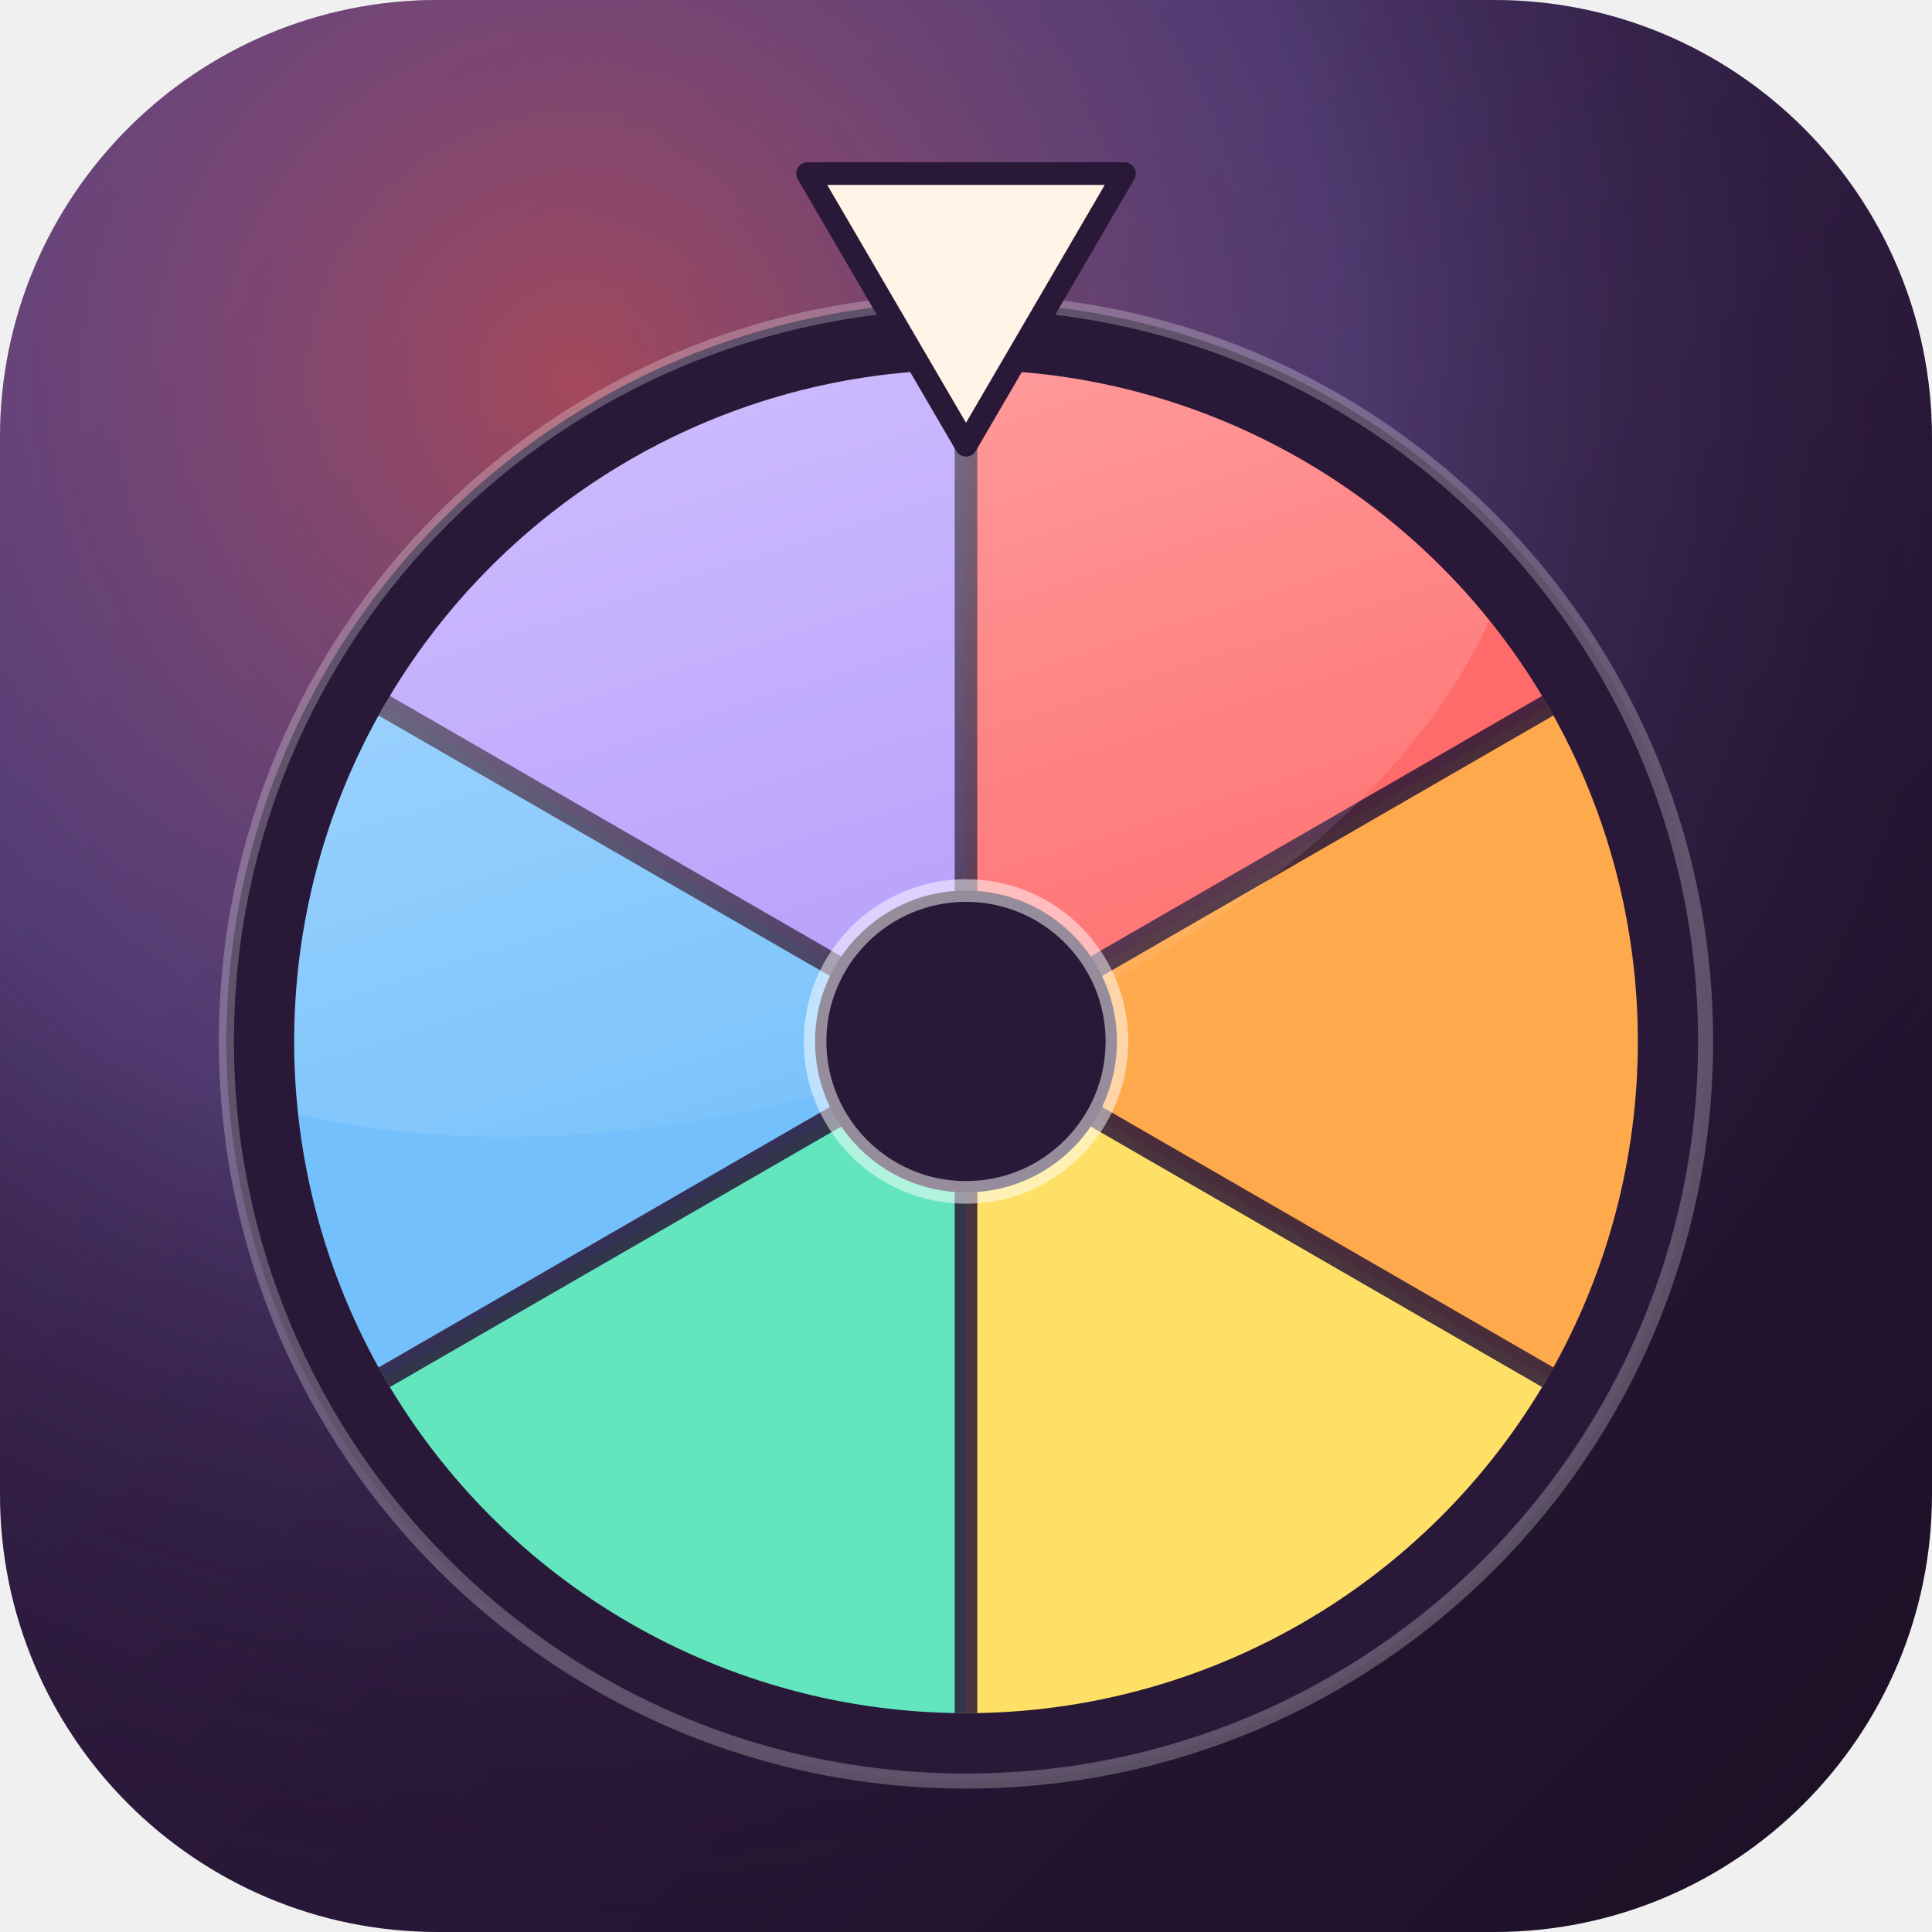
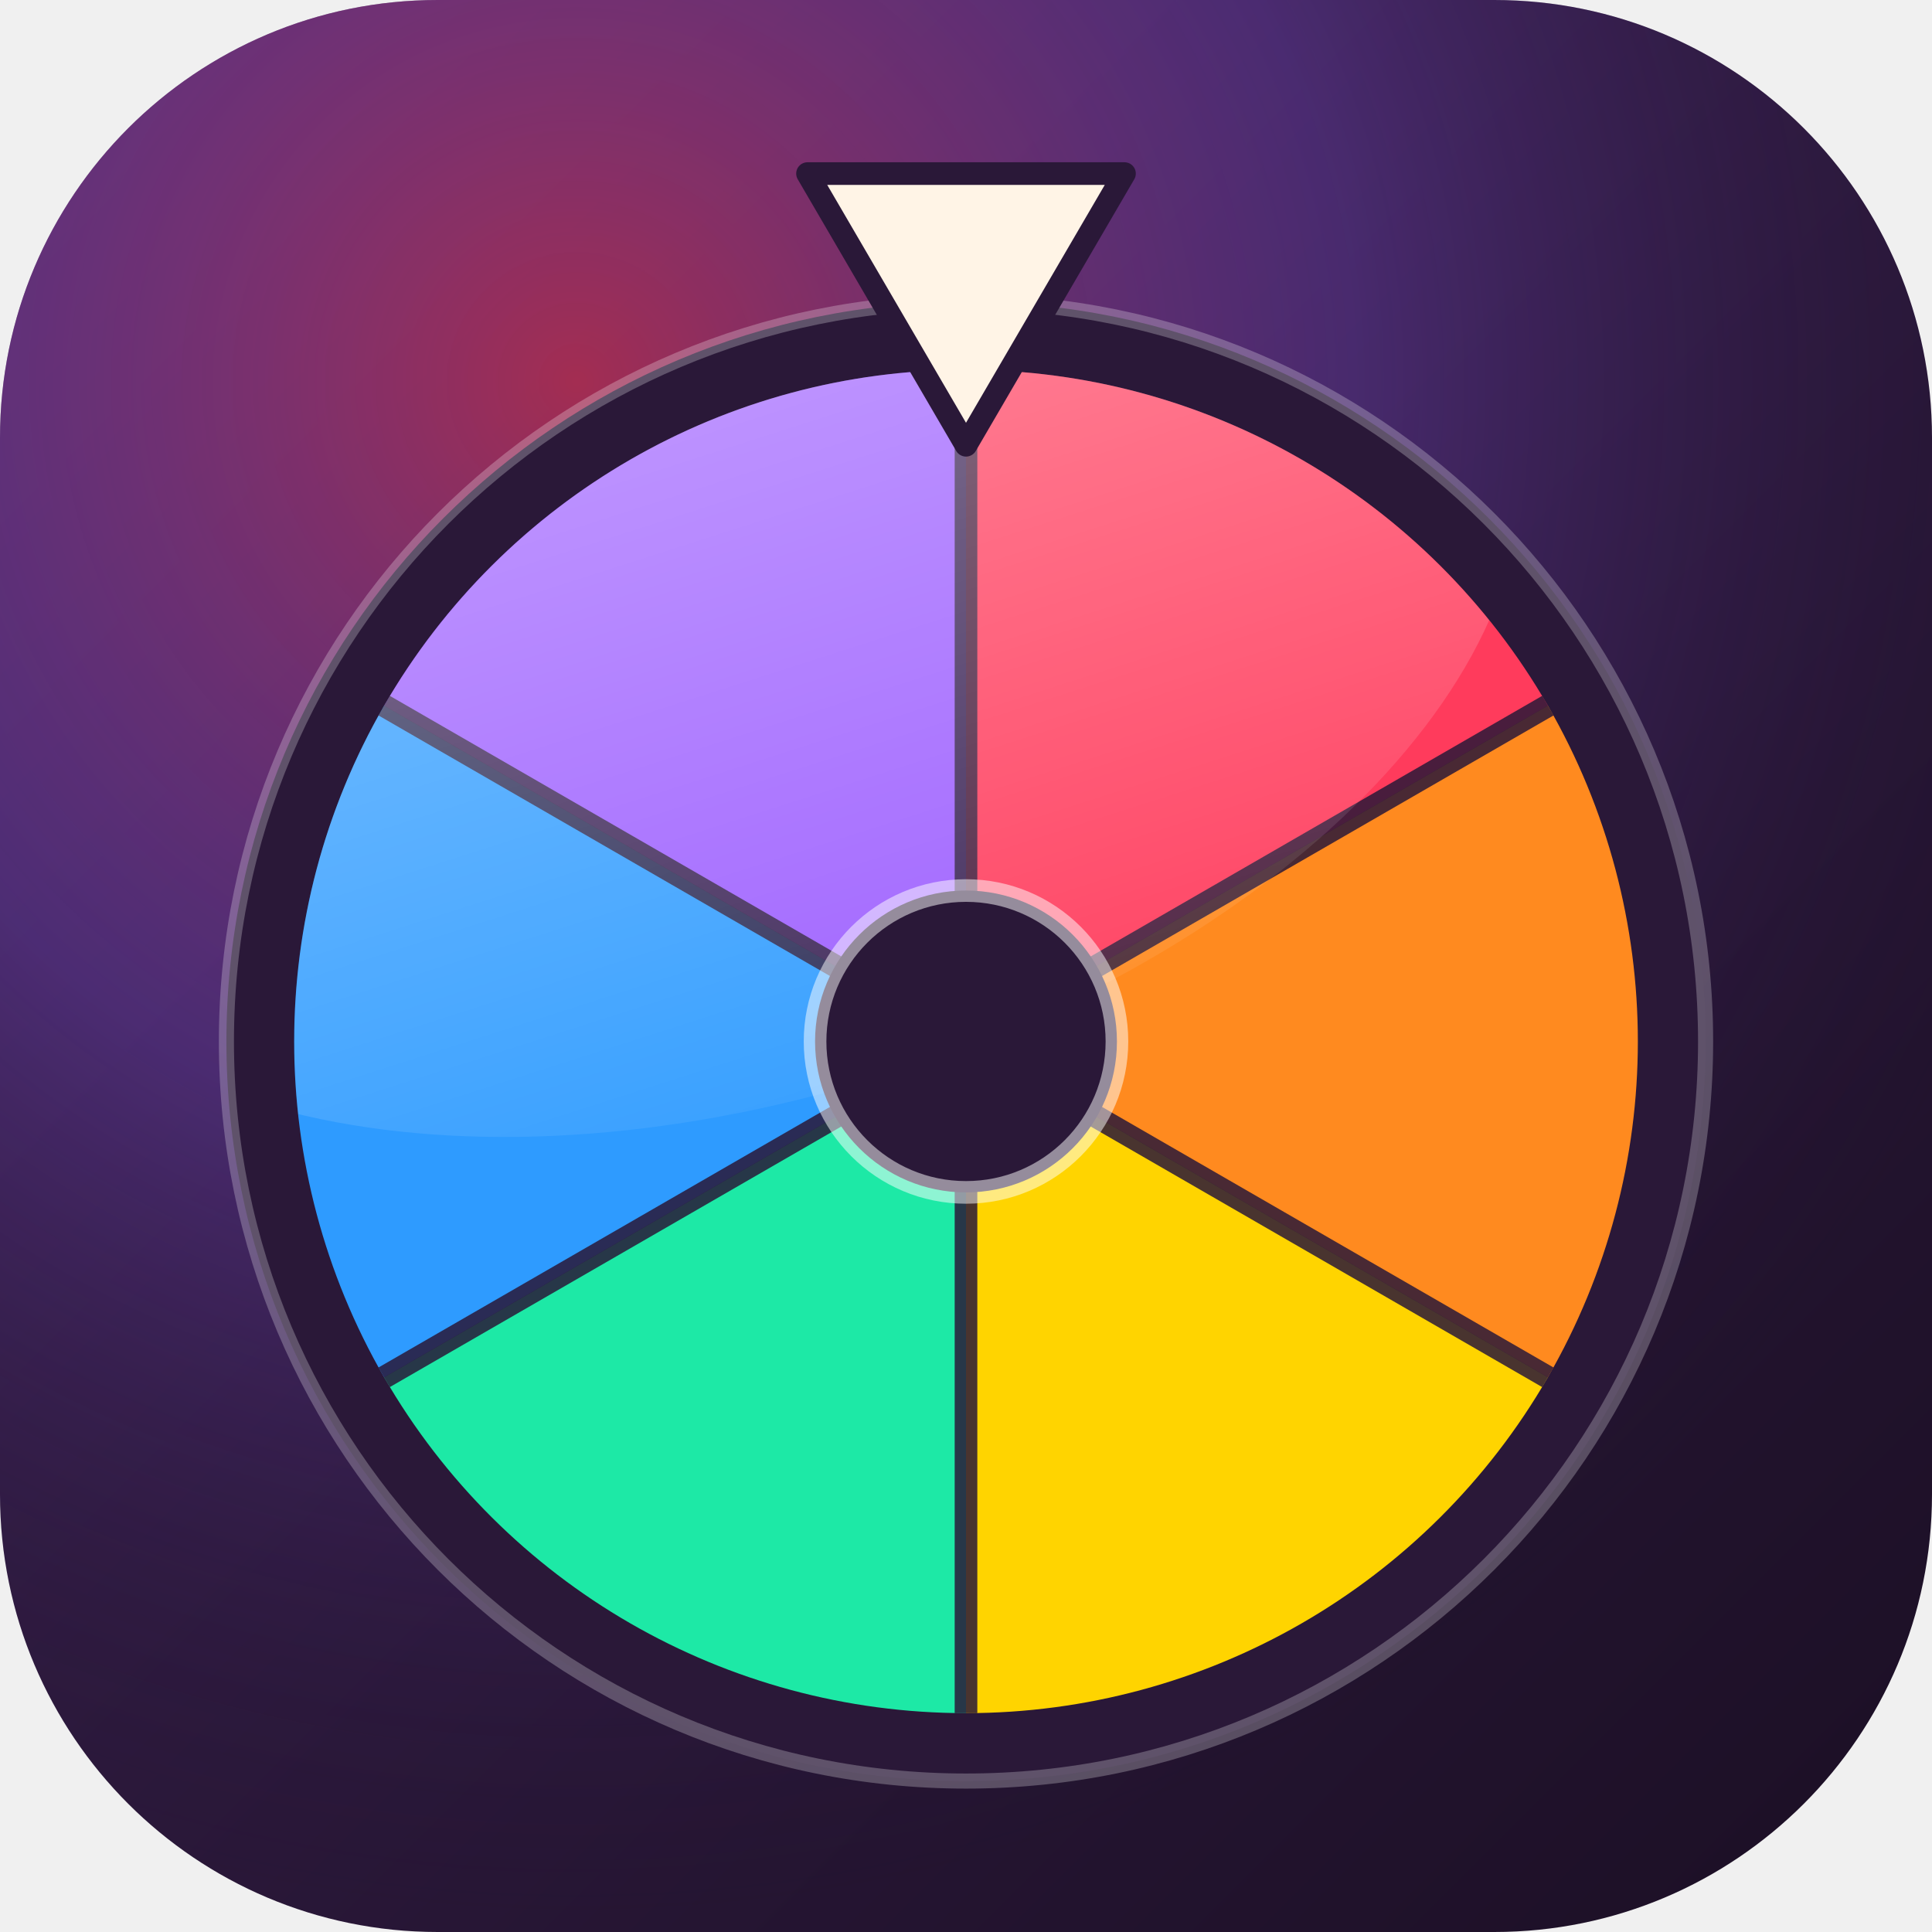
<svg xmlns="http://www.w3.org/2000/svg" viewBox="0 0 512 512">
  <defs>
    <linearGradient id="bg" x1="0" y1="0" x2="1" y2="1">
      <stop offset="0" stop-color="#3A2150" />
      <stop offset="1" stop-color="#1B0F24" />
    </linearGradient>
    <radialGradient id="glow" cx="30%" cy="20%" r="80%">
-       <stop offset="0" stop-color="#FF6B6B" stop-opacity=".55" />
-       <stop offset=".5" stop-color="#B197FC" stop-opacity=".25" />
+       <stop offset="0" stop-color="#FF3B5C" stop-opacity=".55" />
+       <stop offset=".5" stop-color="#9B5CFF" stop-opacity=".25" />
      <stop offset="1" stop-color="#1B0F24" stop-opacity="0" />
    </radialGradient>
    <linearGradient id="frost" x1="0" y1="0" x2="0" y2="1">
      <stop offset="0" stop-color="#fff" stop-opacity=".42" />
      <stop offset="1" stop-color="#fff" stop-opacity=".06" />
    </linearGradient>
    <clipPath id="disc">
      <circle cx="256" cy="276" r="178" />
    </clipPath>
  </defs>
  <rect width="512" height="512" rx="116" fill="url(#bg)" />
  <rect width="512" height="512" rx="116" fill="url(#glow)" />
  <circle cx="256" cy="276" r="196" fill="#2A1838" />
  <circle cx="256" cy="276" r="196" fill="none" stroke="#fff" stroke-opacity=".25" stroke-width="4" />
  <g transform="translate(256 276)">
-     <path d="M0 0 L0 -178 A178 178 0 0 1 154.2 -89 Z" fill="#FF6B6B" />
-     <path d="M0 0 L154.2 -89 A178 178 0 0 1 154.2 89 Z" fill="#FFA94D" />
-     <path d="M0 0 L154.2 89 A178 178 0 0 1 0 178 Z" fill="#FFE066" />
-     <path d="M0 0 L0 178 A178 178 0 0 1 -154.2 89 Z" fill="#63E6BE" />
-     <path d="M0 0 L-154.2 89 A178 178 0 0 1 -154.2 -89 Z" fill="#74C0FC" />
-     <path d="M0 0 L-154.2 -89 A178 178 0 0 1 0 -178 Z" fill="#B197FC" />
+     <path d="M0 0 L0 -178 A178 178 0 0 1 154.2 -89 Z" fill="#FF3B5C" />
+     <path d="M0 0 L154.2 -89 A178 178 0 0 1 154.2 89 Z" fill="#FF8A1F" />
+     <path d="M0 0 L154.2 89 A178 178 0 0 1 0 178 Z" fill="#FFD400" />
+     <path d="M0 0 L0 178 A178 178 0 0 1 -154.2 89 Z" fill="#1DE9A6" />
+     <path d="M0 0 L-154.2 89 A178 178 0 0 1 -154.2 -89 Z" fill="#2E9BFF" />
+     <path d="M0 0 L-154.2 -89 A178 178 0 0 1 0 -178 Z" fill="#9B5CFF" />
    <g stroke="#2A1838" stroke-width="6" stroke-opacity=".85">
      <path d="M0 0 L0 -178" />
      <path d="M0 0 L154.2 -89" />
      <path d="M0 0 L154.2 89" />
      <path d="M0 0 L0 178" />
      <path d="M0 0 L-154.2 89" />
      <path d="M0 0 L-154.2 -89" />
    </g>
  </g>
  <g clip-path="url(#disc)">
    <ellipse cx="200" cy="170" rx="210" ry="120" fill="url(#frost)" transform="rotate(-18 200 170)" />
  </g>
  <circle cx="256" cy="276" r="40" fill="#2A1838" stroke="#fff" stroke-opacity=".5" stroke-width="6" />
  <path d="M214 46 L298 46 L256 118 Z" fill="#FFF4E6" stroke="#2A1838" stroke-width="6" stroke-linejoin="round" />
</svg>
